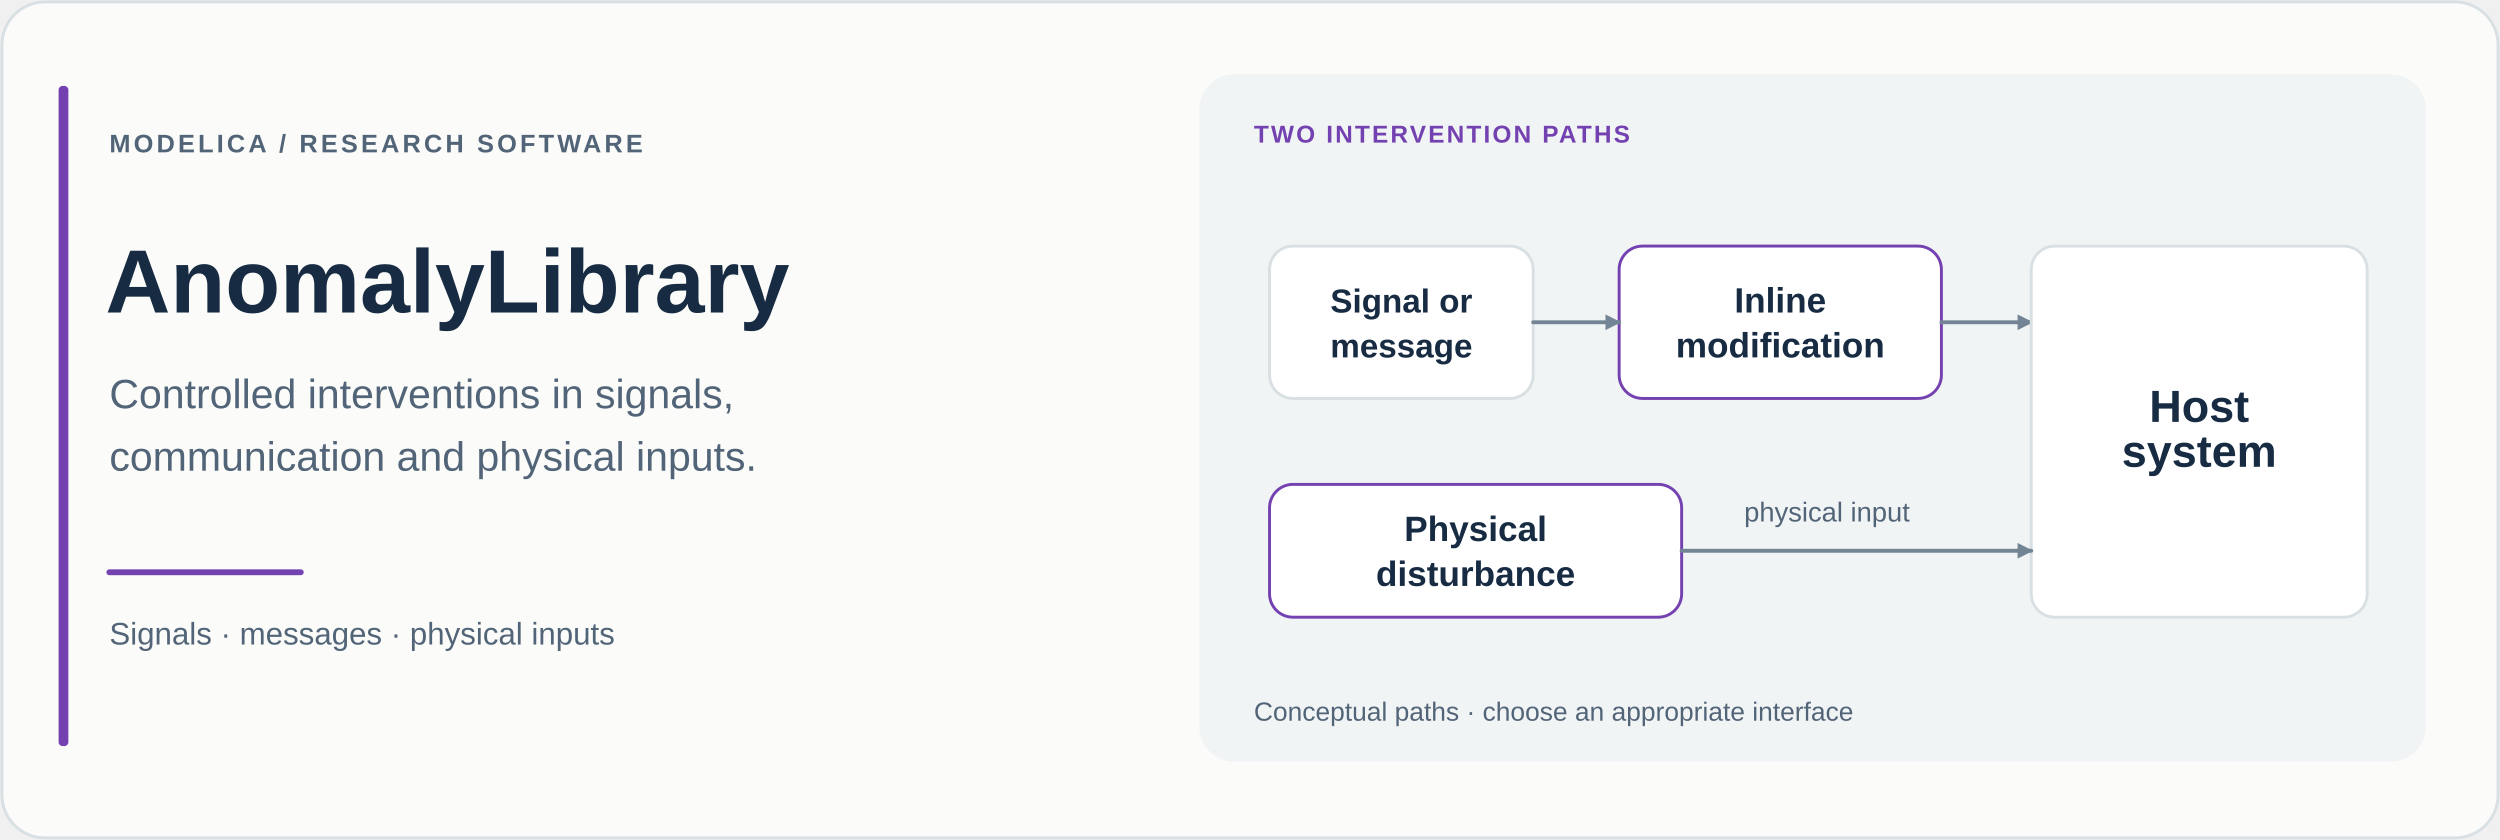
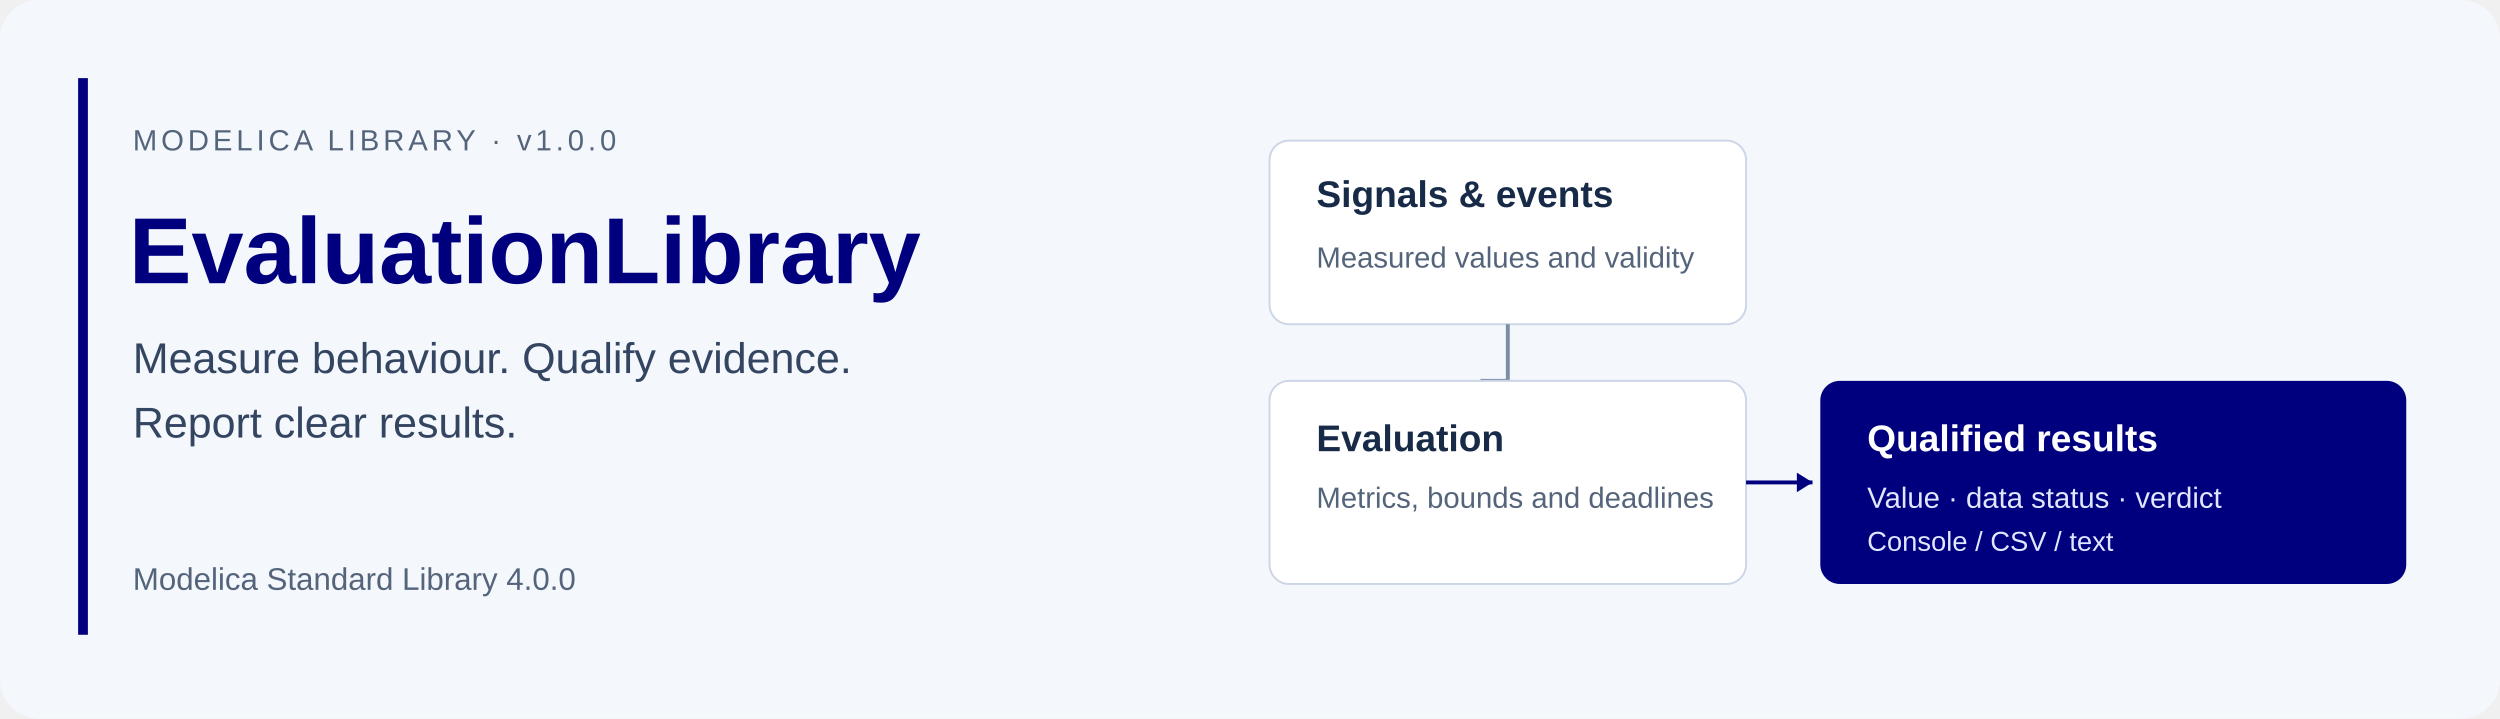
- <svg xmlns="http://www.w3.org/2000/svg" width="1280" height="430" viewBox="0 0 1280 430" role="img" aria-labelledby="title desc">
-   <defs>
-     <marker id="arrow" markerWidth="8" markerHeight="8" refX="7" refY="4" orient="auto" markerUnits="userSpaceOnUse">
-       <path d="M 0 0 L 8 4 L 0 8 Z" fill="#738495" />
-     </marker>
-   </defs>
-   <g font-family="Arial, DejaVu Sans, sans-serif">
-     <rect x="1" y="1" width="1278" height="428" rx="22" fill="#fbfcfa" stroke="#d8e0e4" stroke-width="1.5" />
-     <rect x="30" y="44" width="5" height="338" rx="2" fill="#7441b0" stroke="none" stroke-width="1.5" />
-     <text x="56" y="78" font-size="13" font-weight="700" fill="#526477" text-anchor="start" letter-spacing="1.6">MODELICA  /  RESEARCH SOFTWARE</text>
-     <text x="54" y="160" font-size="46" font-weight="700" fill="#172b42" text-anchor="start">AnomalyLibrary</text>
-     <text x="56" y="209" font-size="21" font-weight="400" fill="#526477" text-anchor="start">Controlled interventions in signals,</text>
-     <text x="56" y="241" font-size="21" font-weight="400" fill="#526477" text-anchor="start">communication and physical inputs.</text>
-     <path d="M 56 293 H 154" fill="none" stroke="#7441b0" stroke-width="3" stroke-linecap="round" stroke-linejoin="round" />
-     <text x="56" y="330" font-size="16" font-weight="500" fill="#526477" text-anchor="start">Signals · messages · physical inputs</text>
-     <rect x="614" y="38" width="628" height="352" rx="18" fill="#f1f4f5" stroke="none" stroke-width="1.5" />
-     <text x="642" y="73" font-size="12.5" font-weight="700" fill="#7441b0" text-anchor="start" letter-spacing="1.1">TWO INTERVENTION PATHS</text>
-     <rect x="650" y="126" width="135" height="78" rx="12" fill="white" stroke="#d8e0e4" stroke-width="1.5" />
-     <text x="717.5" y="160.0" font-size="17" font-weight="600" fill="#172b42" text-anchor="middle">Signal or</text>
-     <text x="717.5" y="183.0" font-size="17" font-weight="600" fill="#172b42" text-anchor="middle">message</text>
-     <rect x="829" y="126" width="165" height="78" rx="12" fill="white" stroke="#7441b0" stroke-width="1.5" />
-     <text x="911.5" y="160.0" font-size="18" font-weight="600" fill="#172b42" text-anchor="middle">Inline</text>
-     <text x="911.5" y="183.0" font-size="18" font-weight="600" fill="#172b42" text-anchor="middle">modification</text>
-     <path d="M 785 165 H 829" fill="none" stroke="#738495" stroke-width="2" stroke-linecap="round" stroke-linejoin="round" marker-end="url(#arrow)" />
-     <path d="M 994 165 H 1040" fill="none" stroke="#738495" stroke-width="2" stroke-linecap="round" stroke-linejoin="round" marker-end="url(#arrow)" />
-     <rect x="1040" y="126" width="172" height="190" rx="12" fill="white" stroke="#d8e0e4" stroke-width="1.5" />
-     <text x="1126.0" y="216.0" font-size="23" font-weight="600" fill="#172b42" text-anchor="middle">Host</text>
-     <text x="1126.0" y="239.0" font-size="23" font-weight="600" fill="#172b42" text-anchor="middle">system</text>
-     <rect x="650" y="248" width="211" height="68" rx="12" fill="white" stroke="#7441b0" stroke-width="1.5" />
-     <text x="755.5" y="277.0" font-size="18" font-weight="600" fill="#172b42" text-anchor="middle">Physical</text>
-     <text x="755.5" y="300.0" font-size="18" font-weight="600" fill="#172b42" text-anchor="middle">disturbance</text>
-     <path d="M 861 282 H 1040" fill="none" stroke="#738495" stroke-width="2" stroke-linecap="round" stroke-linejoin="round" marker-end="url(#arrow)" />
-     <text x="893" y="267" font-size="14" font-weight="400" fill="#526477" text-anchor="start">physical input</text>
-     <text x="642" y="369" font-size="13.5" font-weight="400" fill="#526477" text-anchor="start">Conceptual paths · choose an appropriate interface</text>
+ <svg xmlns="http://www.w3.org/2000/svg" width="1280" height="368" viewBox="0 0 1280 368" role="img" aria-labelledby="title desc">
+   <rect width="1280" height="368" rx="20" fill="#f4f7fc" />
+   <g font-family="Arial,DejaVu Sans,sans-serif">
+     <rect x="40" y="40" width="5" height="285" fill="#00007f" />
+     <text x="68" y="77" fill="#54647b" font-size="15" letter-spacing="2">MODELICA LIBRARY · v1.0.0</text>
+     <text x="66" y="145" fill="#00007f" font-size="48" font-weight="700">EvaluationLibrary</text>
+     <text x="68" y="191" fill="#334560" font-size="22">Measure behaviour. Qualify evidence.</text>
+     <text x="68" y="224" fill="#334560" font-size="22">Report clear results.</text>
+     <text x="68" y="302" fill="#54647b" font-size="16">Modelica Standard Library 4.0.0</text>
+     <rect x="650" y="72" width="244" height="94" rx="10" fill="white" stroke="#ccd6e7" />
+     <text x="674" y="106" font-size="19" fill="#172b48" font-weight="700">Signals &amp; events</text>
+     <text x="674" y="137" font-size="15" fill="#54647b">Measured values and validity</text>
+     <path d="M 772 166 V 195 H 758" stroke="#7d8da6" stroke-width="2" fill="none" />
+     <rect x="650" y="195" width="244" height="104" rx="10" fill="white" stroke="#ccd6e7" />
+     <text x="674" y="231" font-size="19" fill="#172b48" font-weight="700">Evaluation</text>
+     <text x="674" y="260" font-size="15" fill="#54647b">Metrics, bounds and deadlines</text>
+     <path d="M 894 247 H 928" stroke="#00007f" stroke-width="2" />
+     <polygon points="928,247 920,242 920,252" fill="#00007f" />
+     <rect x="932" y="195" width="300" height="104" rx="10" fill="#00007f" />
+     <text x="956" y="231" font-size="19" fill="white" font-weight="700">Qualified results</text>
+     <text x="956" y="260" font-size="15" fill="#e1e7ff">Value · data status · verdict</text>
+     <text x="956" y="282" font-size="14" fill="#e1e7ff">Console / CSV / text</text>
  </g>
</svg>
